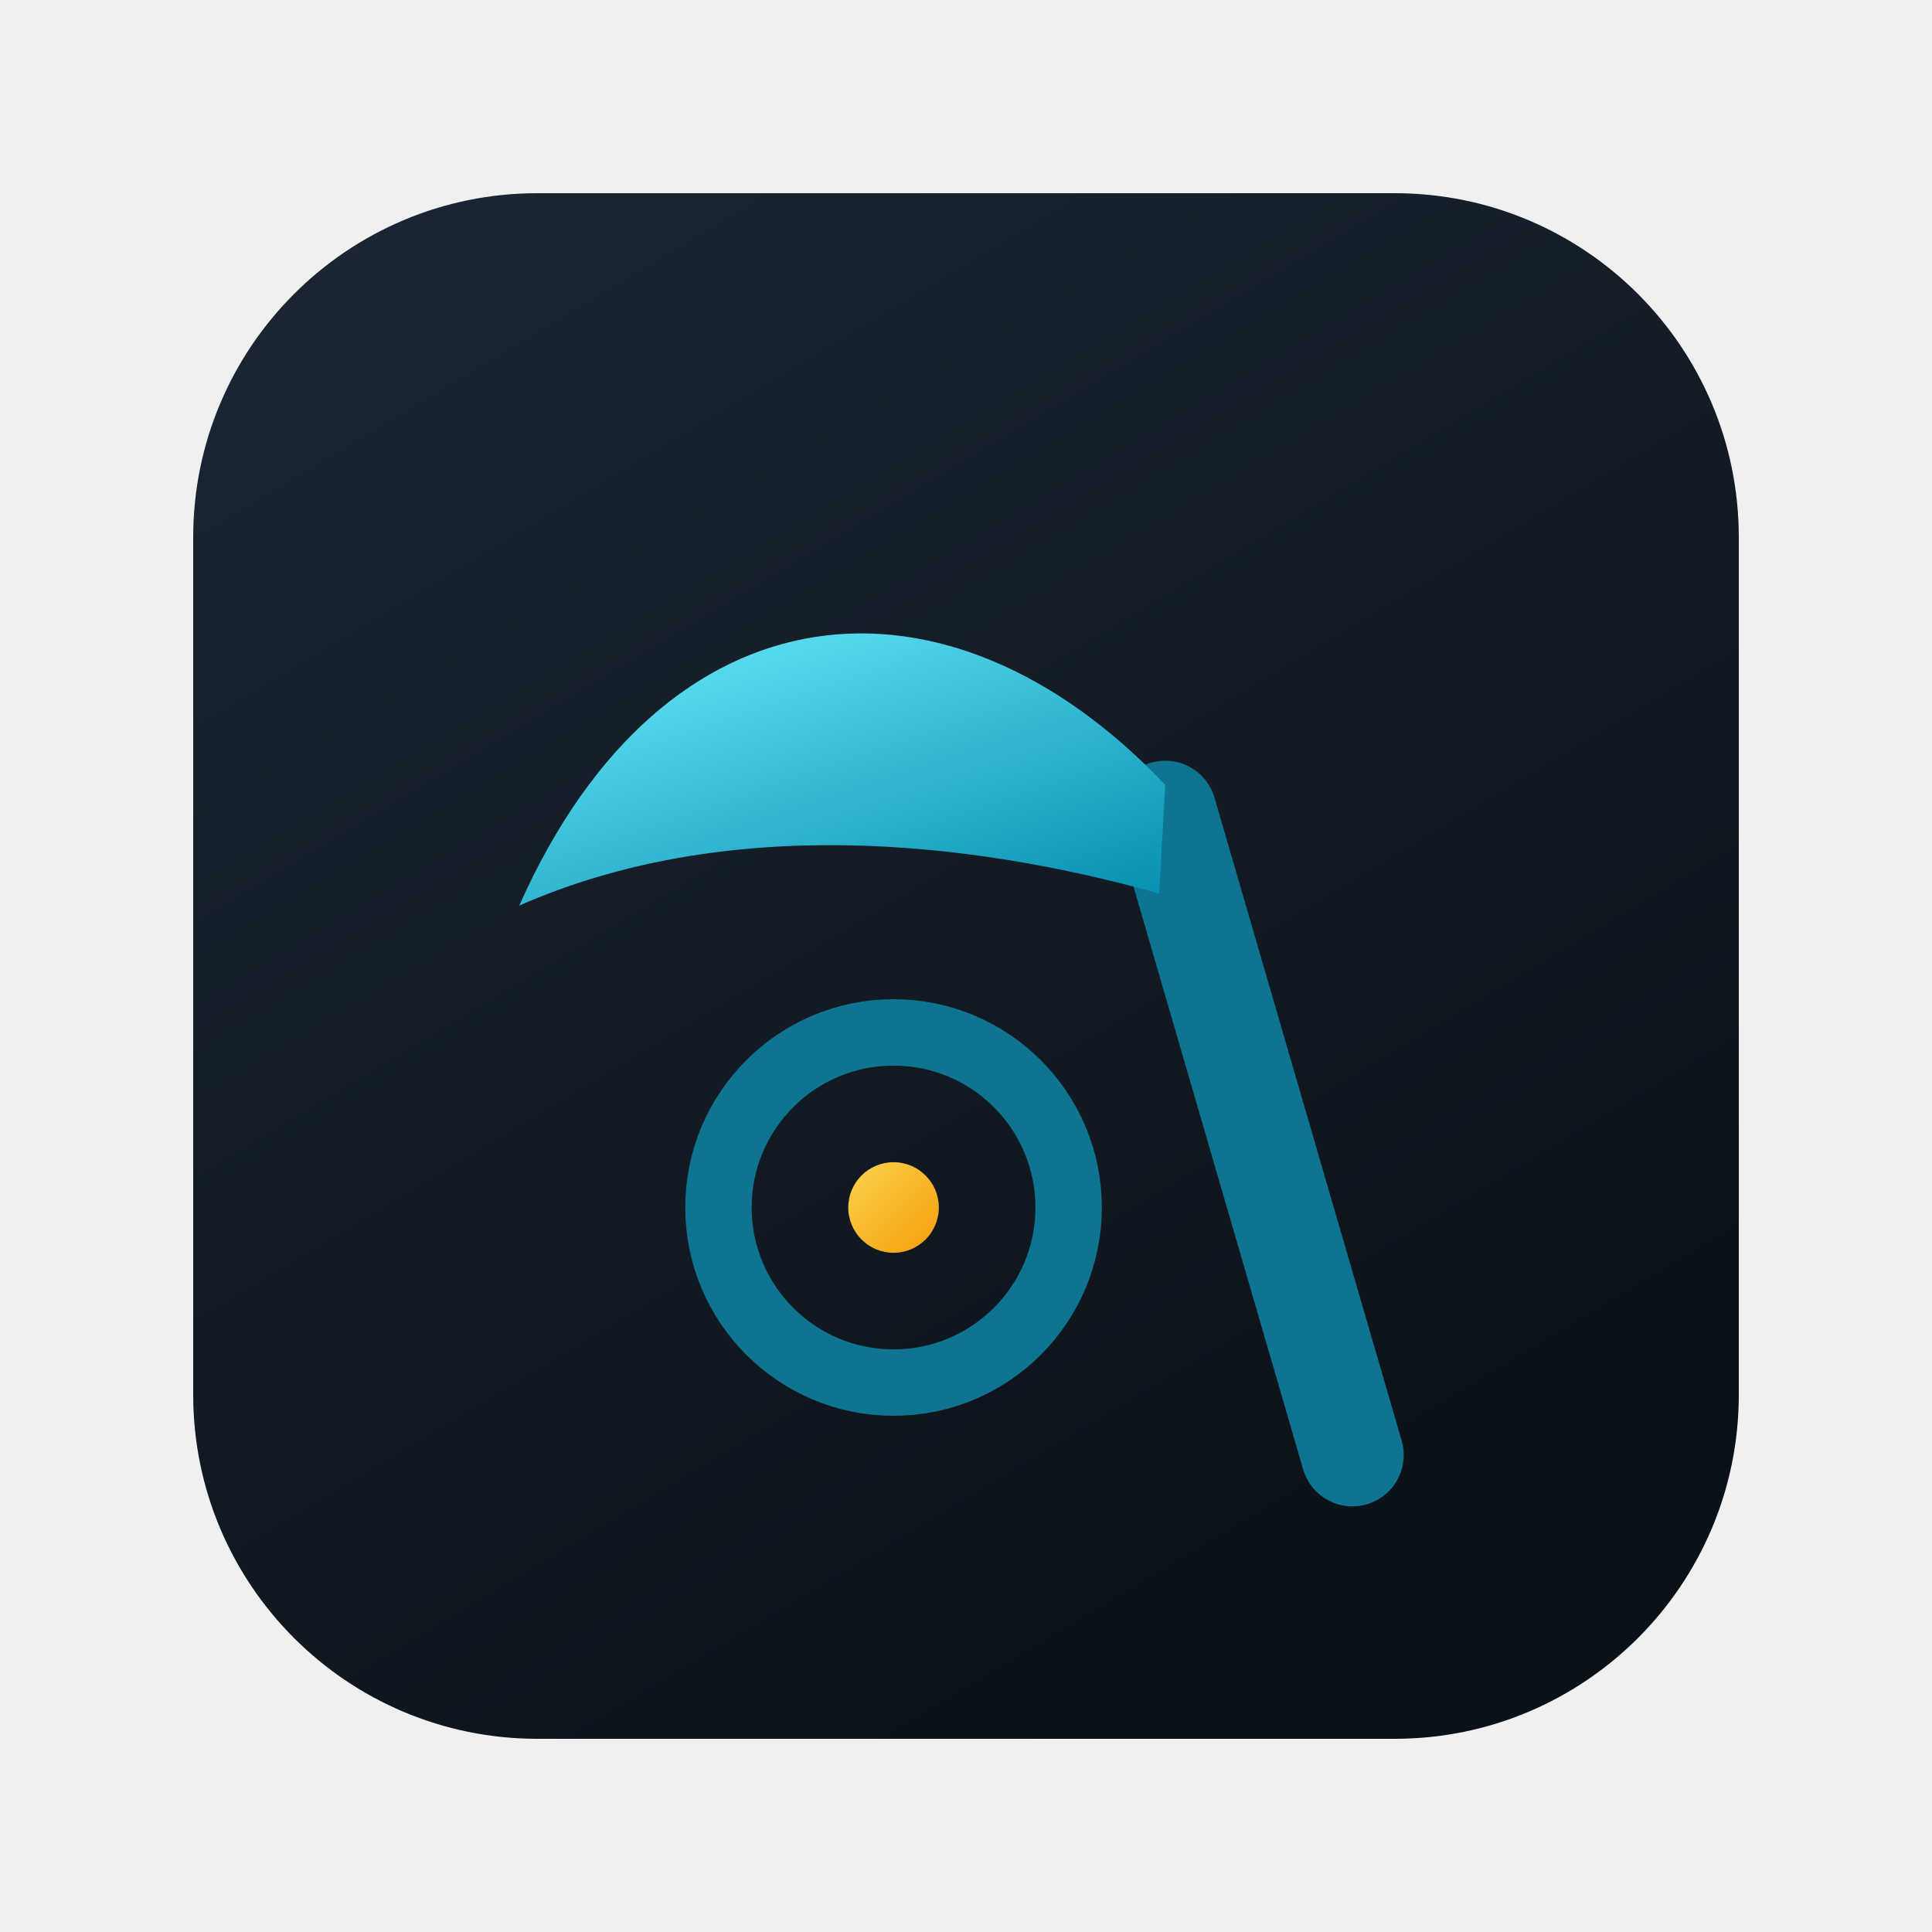
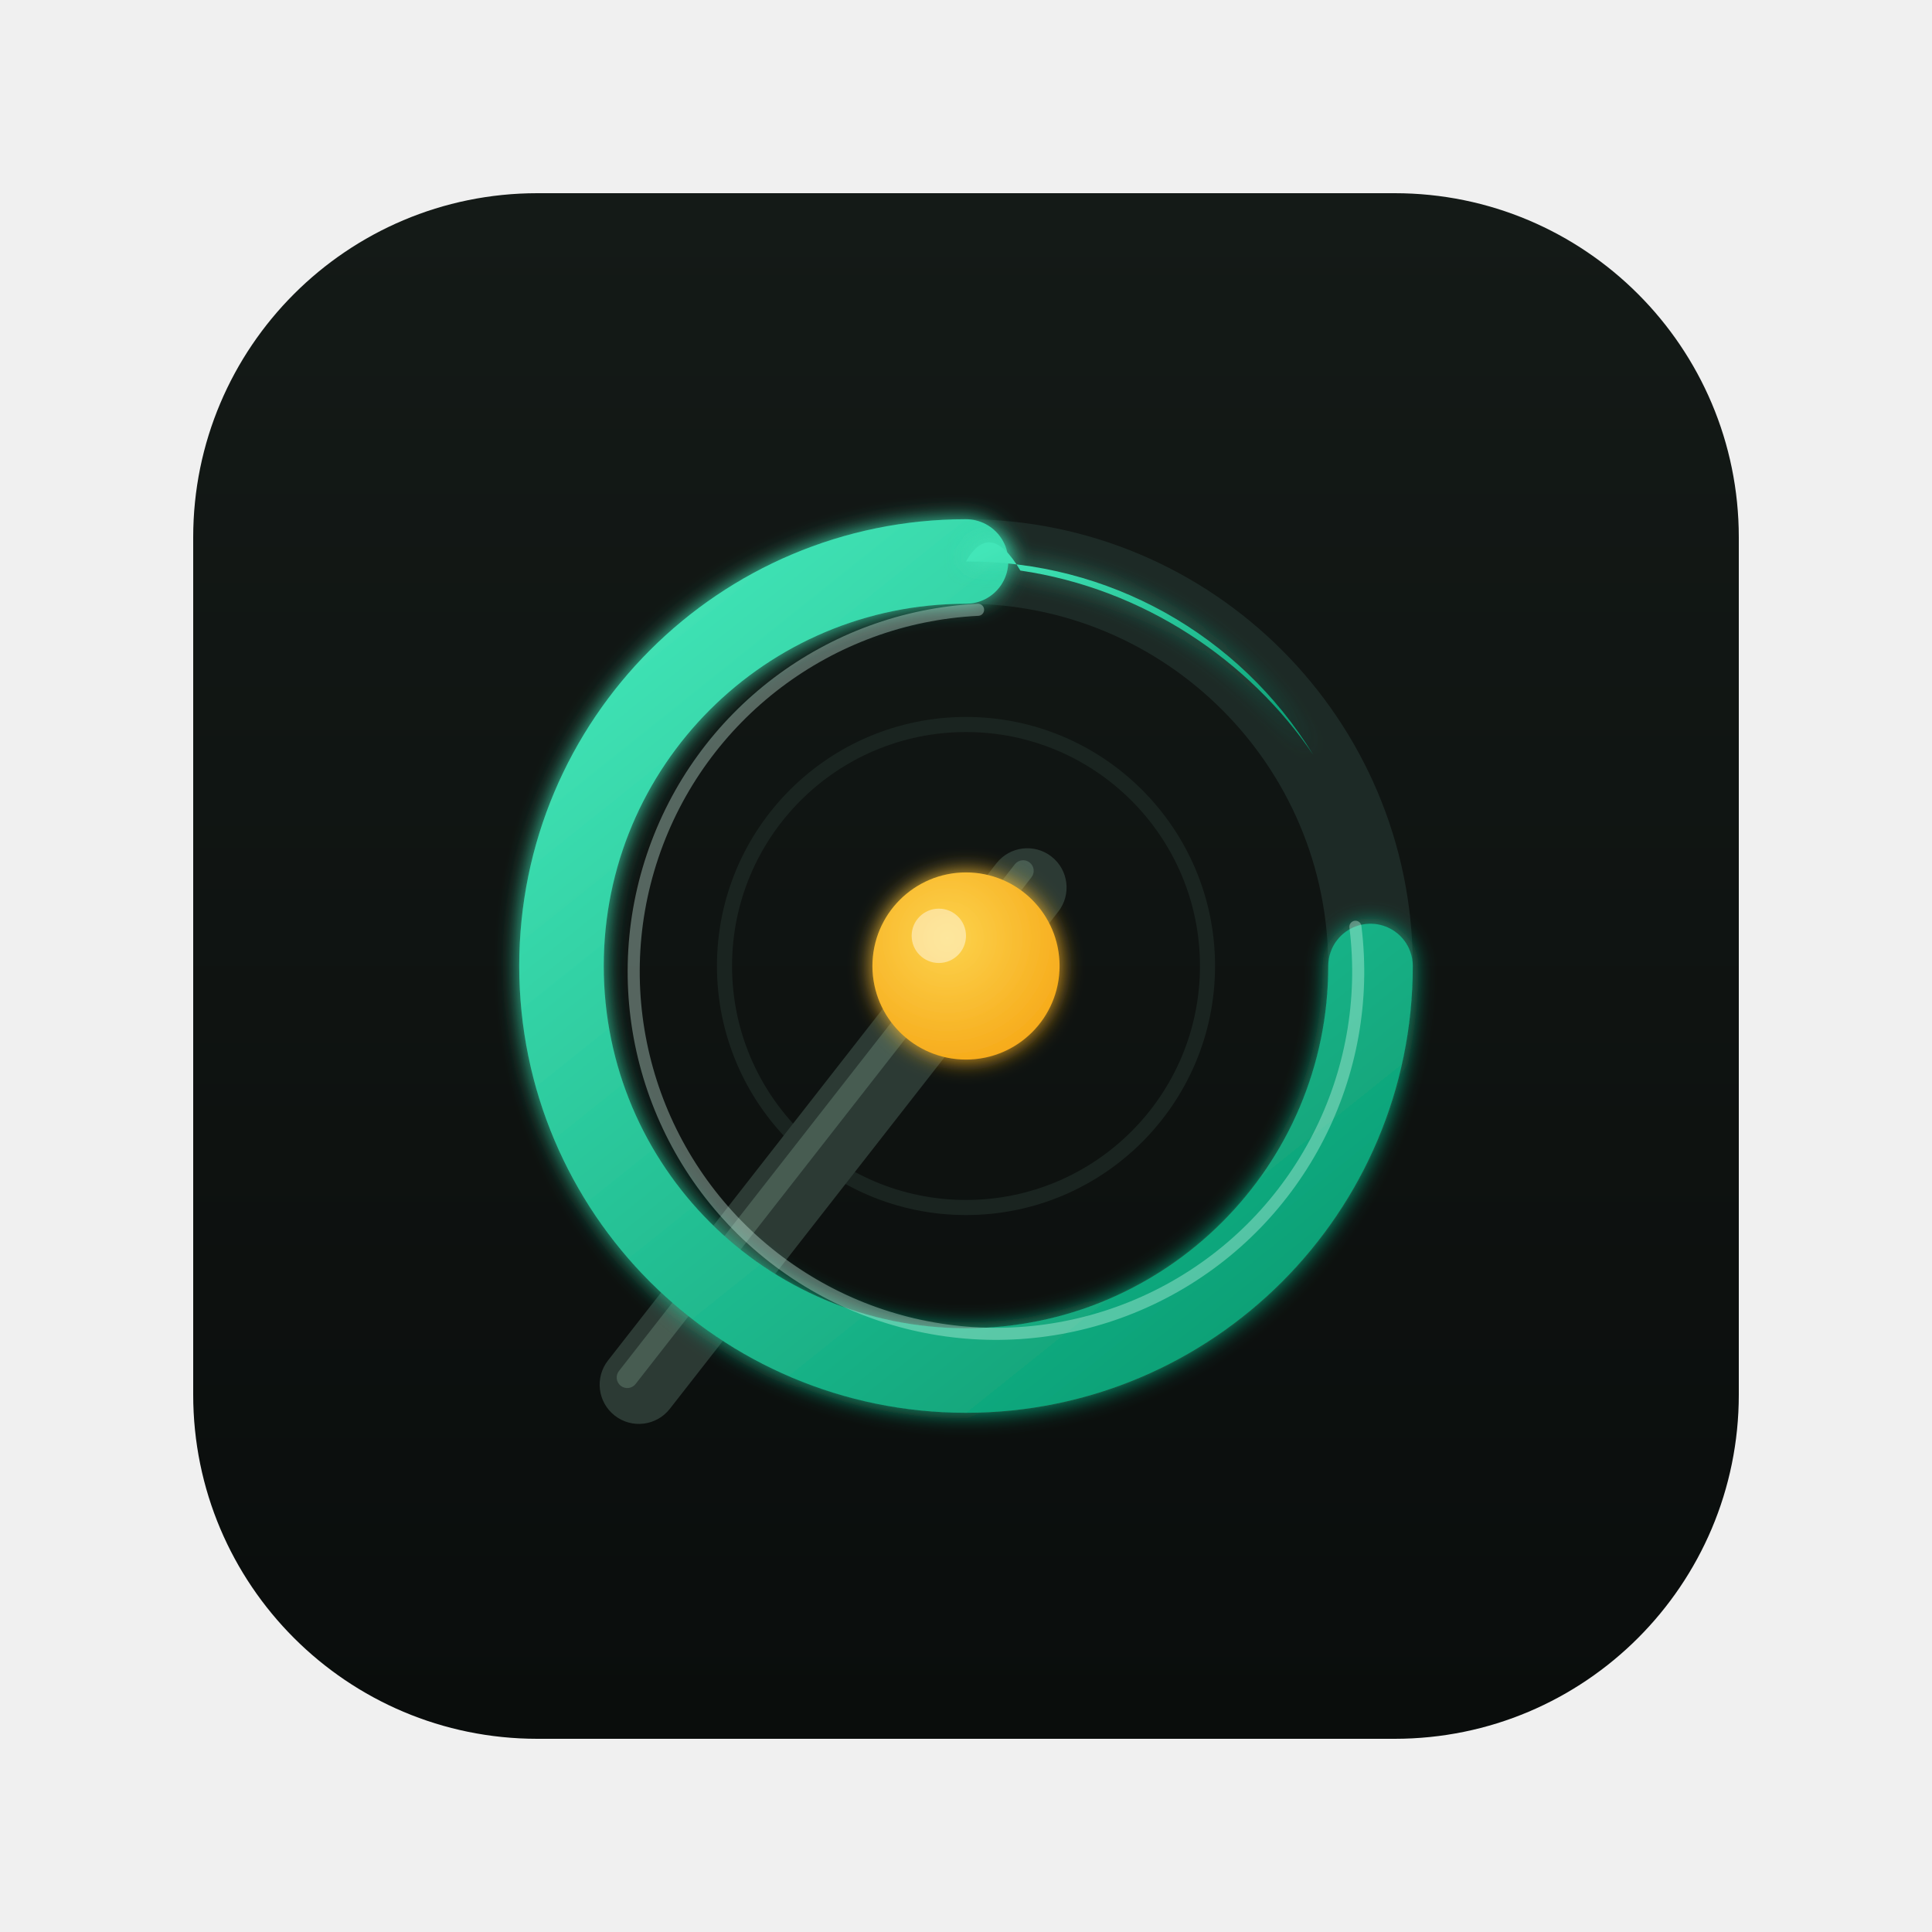
<svg xmlns="http://www.w3.org/2000/svg" viewBox="0 0 512 512">
  <defs>
-     <linearGradient id="bg" x1="0" y1="0" x2="0.6" y2="1">
-       <stop offset="0" stop-color="#1b2735" />
-       <stop offset="1" stop-color="#0b1118" />
+     <linearGradient id="bg" x1="0" y1="0" x2="0" y2="1">
+       <stop offset="0" stop-color="#141a17" />
+       <stop offset="1" stop-color="#0a0d0c" />
    </linearGradient>
-     <linearGradient id="bl" x1="0.1" y1="0" x2="0.9" y2="1">
-       <stop offset="0" stop-color="#67e8f9" />
-       <stop offset="1" stop-color="#0891b2" />
+     <linearGradient id="blade" x1="0.1" y1="0" x2="0.9" y2="1">
+       <stop offset="0" stop-color="#43e6b8" />
+       <stop offset="1" stop-color="#089c72" />
    </linearGradient>
-     <linearGradient id="nd" x1="0" y1="0" x2="1" y2="1">
+     <radialGradient id="amber" cx="0.4" cy="0.35" r="0.9">
      <stop offset="0" stop-color="#fcd34d" />
      <stop offset="1" stop-color="#f59e0b" />
-     </linearGradient>
+     </radialGradient>
+     <clipPath id="body">
+       <rect width="512" height="512" rx="114" />
+     </clipPath>
+     <filter id="glow" x="-60%" y="-60%" width="220%" height="220%">
+       <feGaussianBlur stdDeviation="7" result="b" />
+       <feMerge>
+         <feMergeNode in="b" />
+         <feMergeNode in="SourceGraphic" />
+       </feMerge>
+     </filter>
  </defs>
  <g transform="translate(51.2 51.2) scale(0.8)">
-     <rect width="512" height="512" rx="114" fill="url(#bg)" />
-     <circle cx="232" cy="336" r="58" fill="none" stroke="#0e7490" stroke-width="22" />
-     <circle cx="232" cy="336" r="15" fill="url(#nd)" />
-     <path d="M 322 205 L 384 418" fill="none" stroke="#0e7490" stroke-width="34" stroke-linecap="round" />
-     <path d="M 322 196 C 250 120, 156 128, 108 236 C 176 206, 256 214, 320 232 Z" fill="url(#bl)" />
+     <g clip-path="url(#body)">
+       <rect width="512" height="512" fill="url(#bg)" />
+       <g transform="scale(0.5)">
+         <circle cx="512" cy="512" r="268" fill="none" stroke="#1d2a26" stroke-width="56" />
+         <circle cx="512" cy="512" r="160" fill="none" stroke="#1a2420" stroke-width="10" />
+         <g transform="rotate(38 512 512)">
+           <rect x="486" y="420" width="52" height="470" rx="26" fill="#2c3a34" />
+           <rect x="496" y="432" width="14" height="440" rx="7" fill="#4d6459" opacity="0.8" />
+         </g>
+         <path d="M 780 512 A 268 268 0 1 1 512 244" fill="none" stroke="url(#blade)" stroke-width="56" stroke-linecap="round" filter="url(#glow)" />
+         <path d="M 512 244 A 268 268 0 0 1 742 372 C 700 310 630 262 548 250 Q 528 216 512 244 Z" fill="url(#blade)" filter="url(#glow)" />
+         <path d="M 770 486 A 240 240 0 1 1 520 276" fill="none" stroke="#d9fff2" stroke-width="8" stroke-linecap="round" opacity="0.35" />
+         <circle cx="512" cy="512" r="62" fill="url(#amber)" filter="url(#glow)" />
+         <circle cx="494" cy="492" r="18" fill="#ffffff" opacity="0.45" />
+       </g>
+     </g>
  </g>
</svg>
